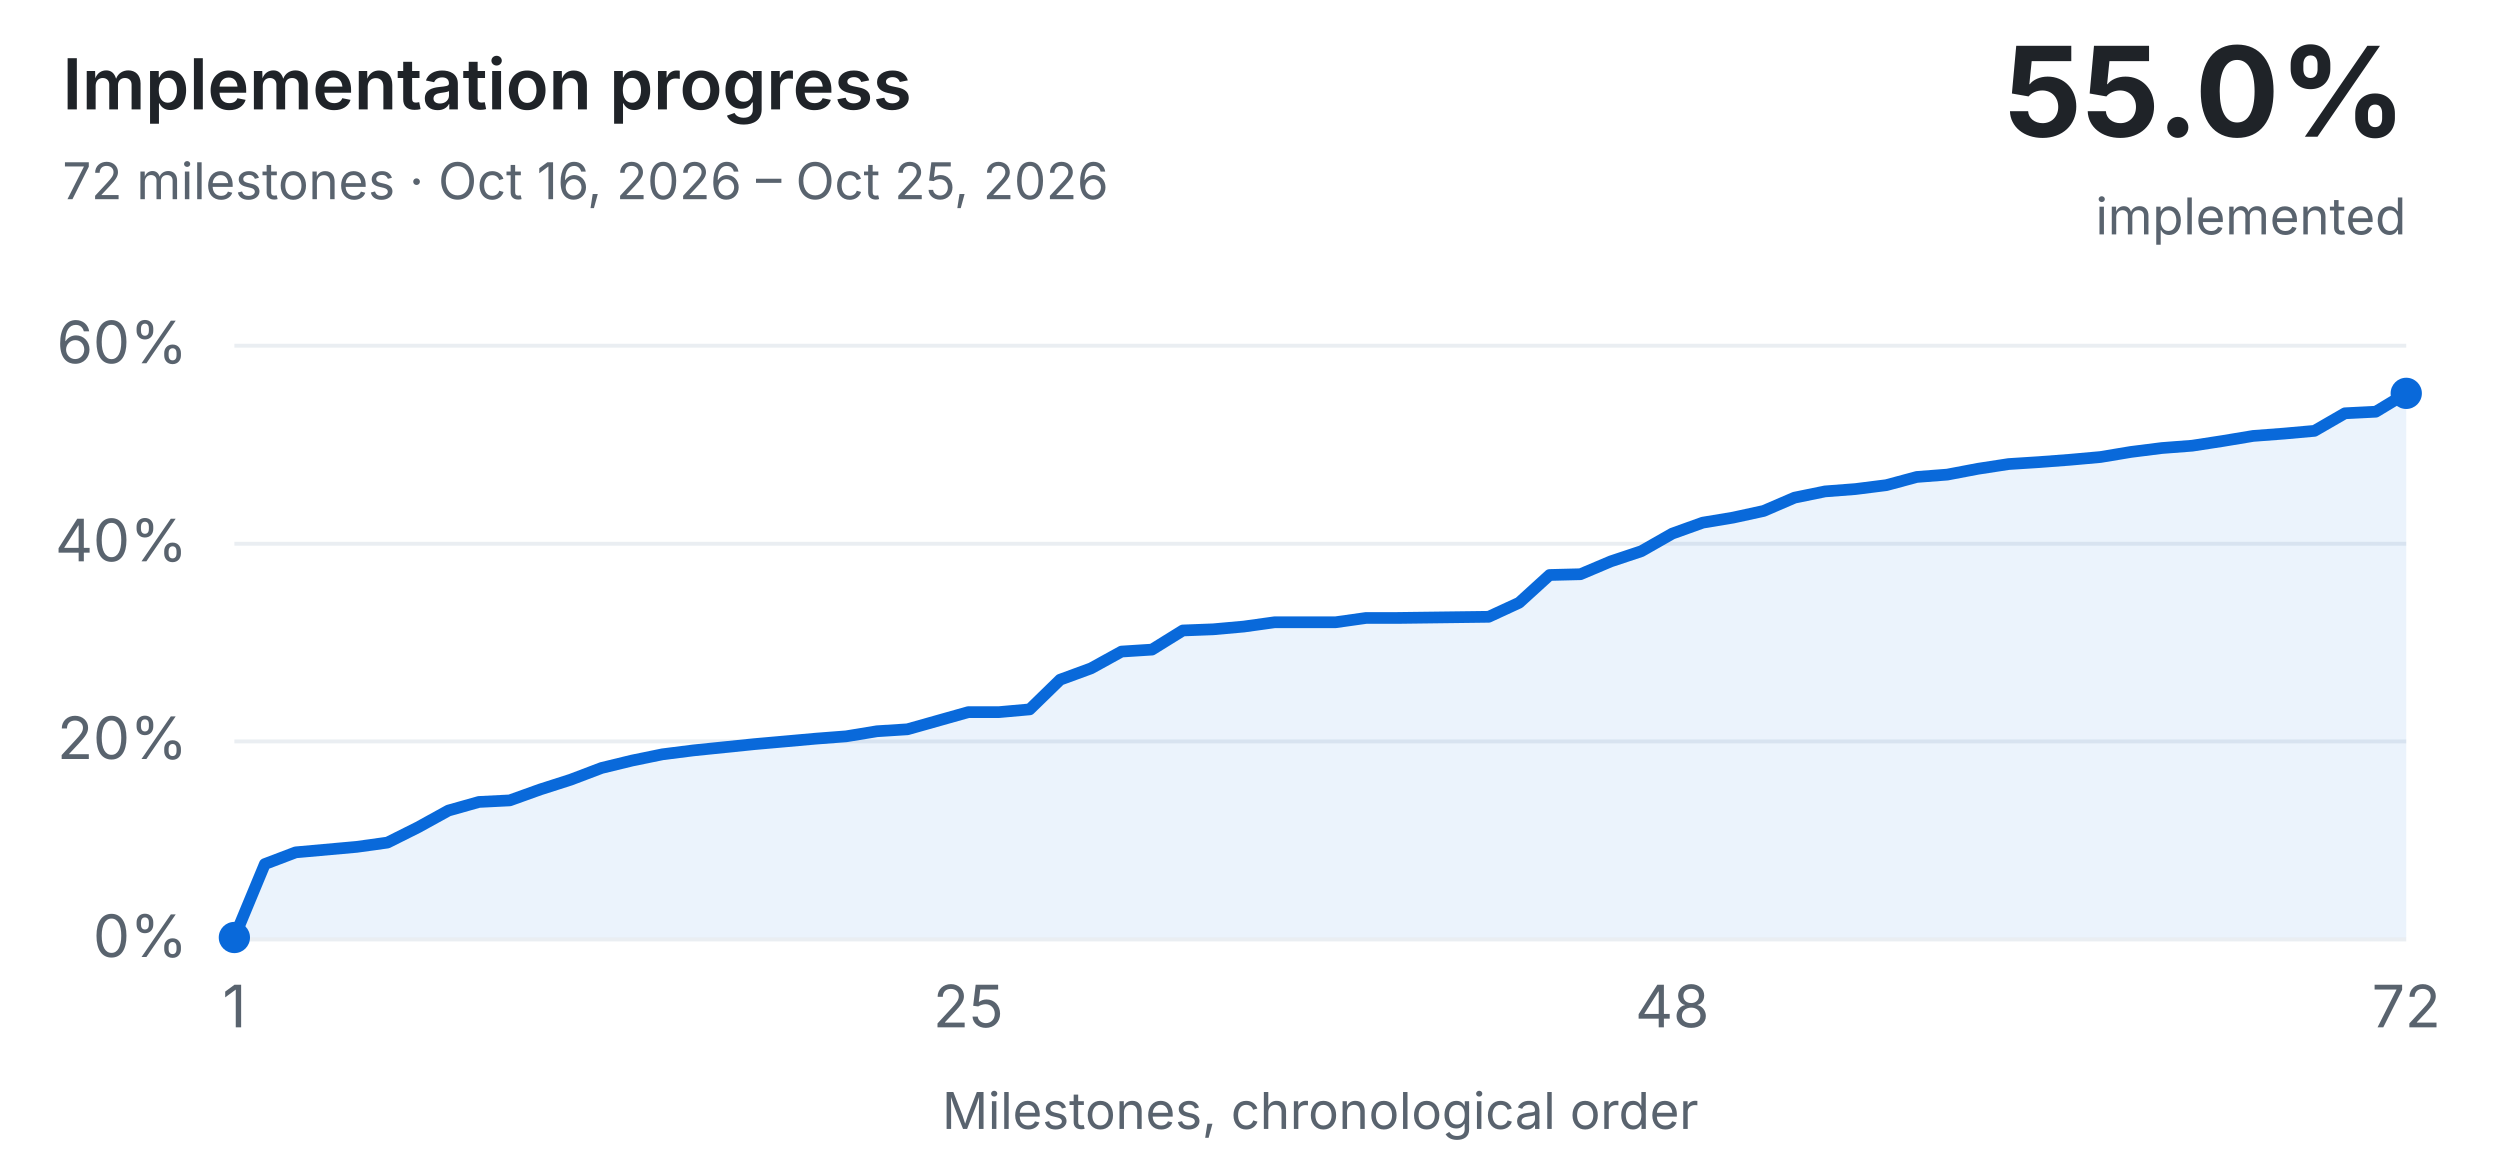
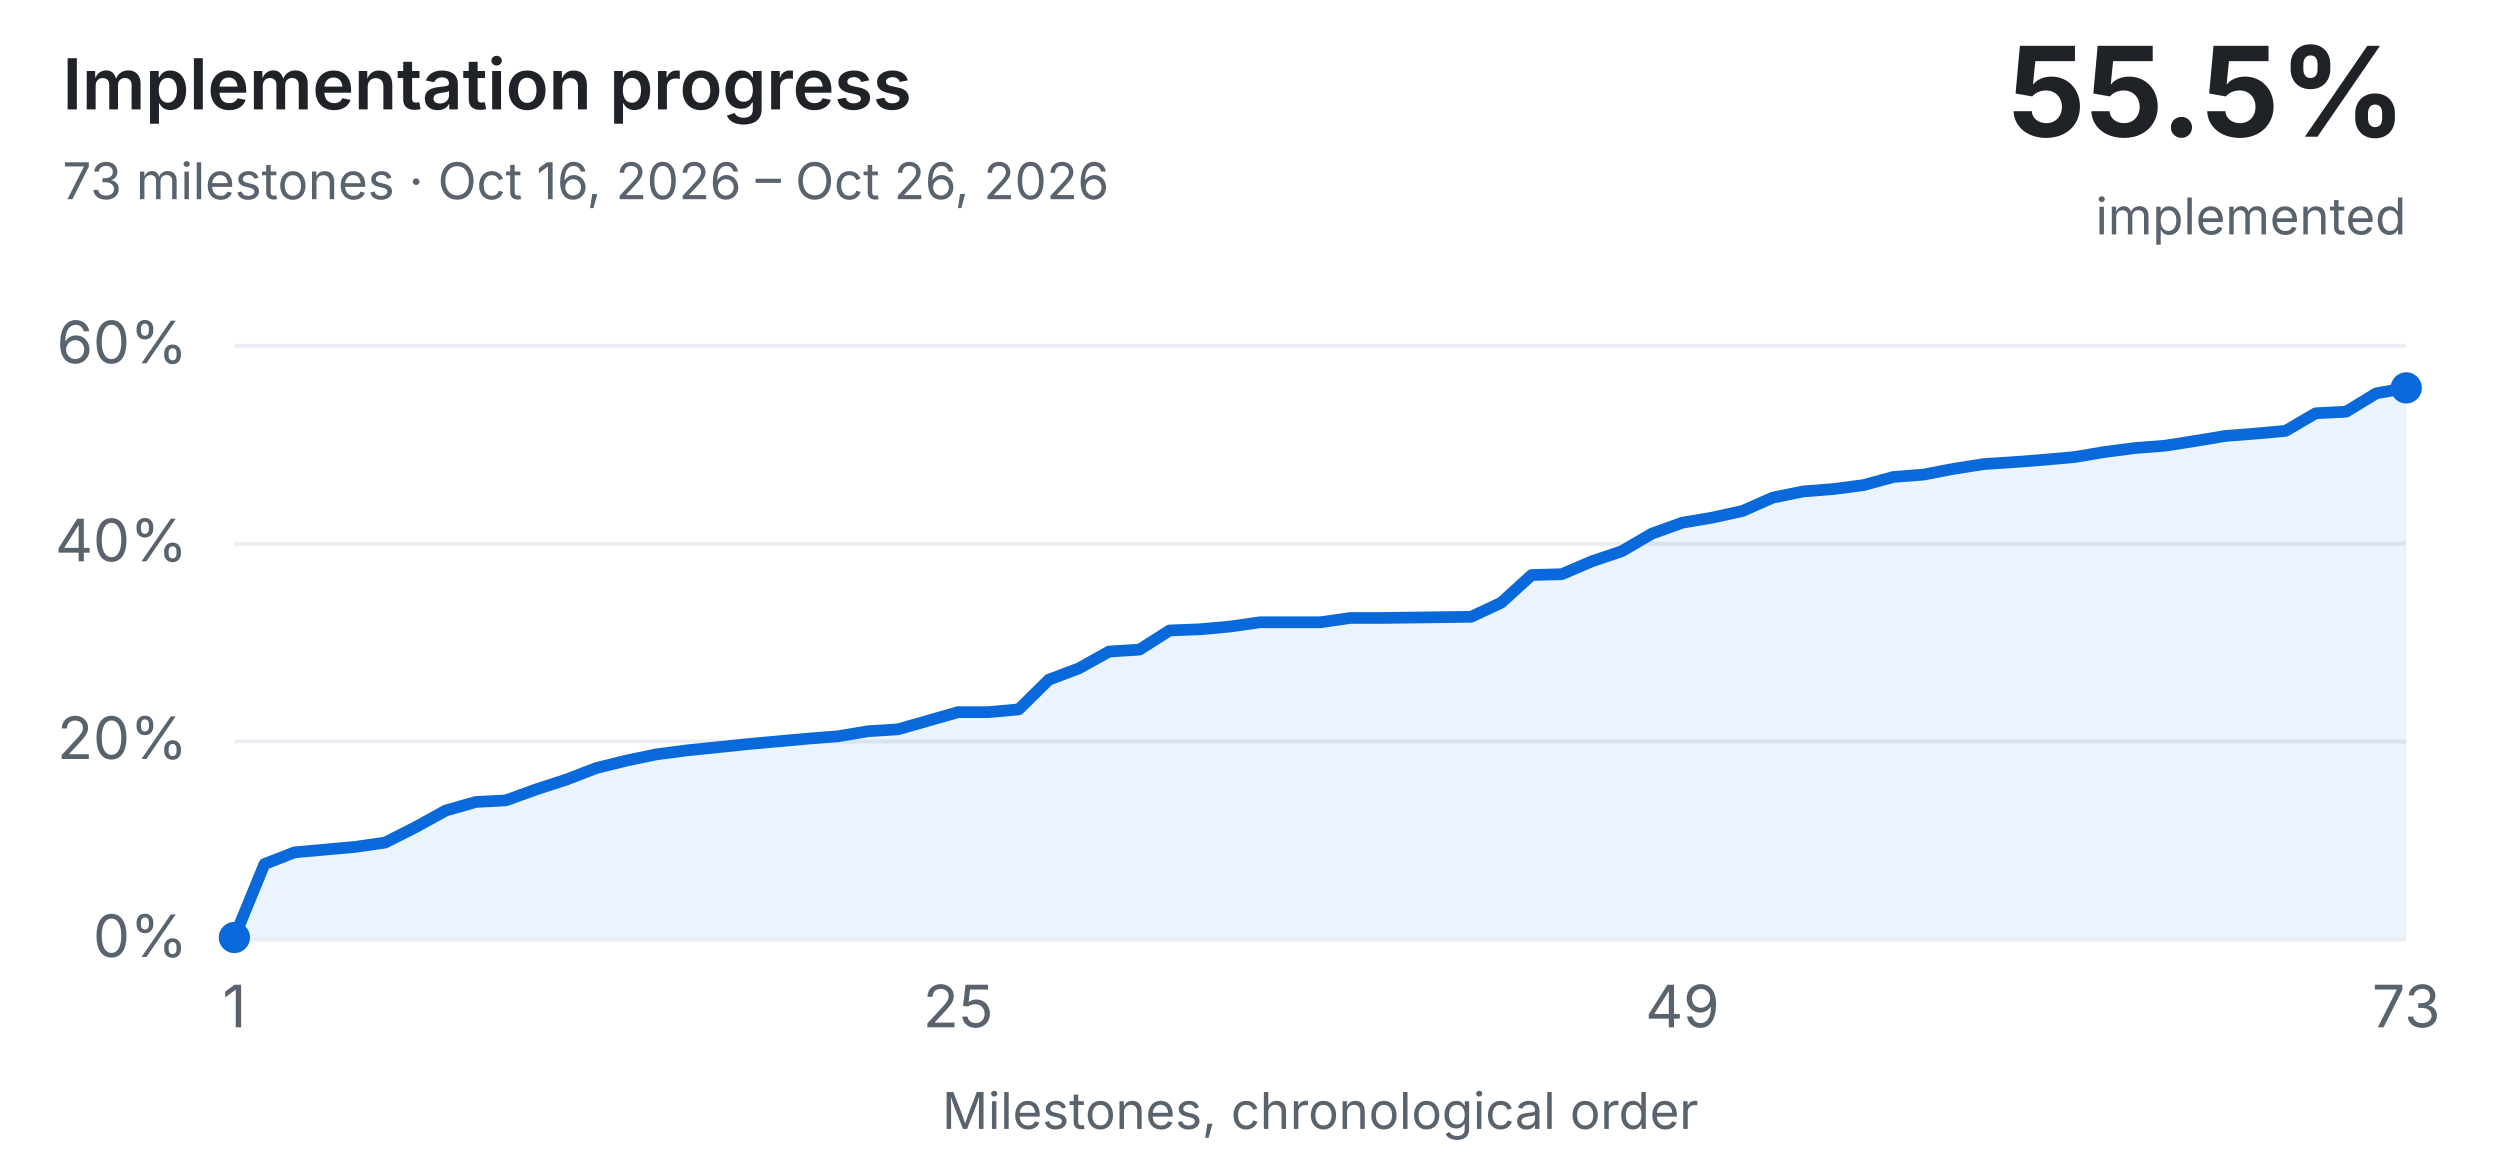
<svg xmlns="http://www.w3.org/2000/svg" width="640" height="300" viewBox="0 0 640 300" role="img" aria-labelledby="history-title history-description">
  <style>text{font:13px system-ui,-apple-system,Segoe UI,sans-serif;fill:#1f2328}.dim{fill:#59636e}.bg{fill:#eaeef2}.done{fill:#1a7f37}.part{fill:#d4a72c}.unchecked{fill:#0969da}@media (prefers-color-scheme:dark){text{fill:#e6edf3}.dim{fill:#9198a1}.bg{fill:#30363d}.done{fill:#3fb950}}</style>
  <style>
  .history-heading{font-size:18px;font-weight:600}
  .history-value{font-size:32px;font-weight:650}
  .history-axis{font-size:15px}
  .history-line{fill:none;stroke:#0969da;stroke-width:3;stroke-linecap:round;stroke-linejoin:round}
  .history-point,.history-area{fill:#0969da}
  .history-area{fill-opacity:.08}
  @media (prefers-color-scheme:dark){.history-line{stroke:#58a6ff}.history-point,.history-area{fill:#58a6ff}}
</style>
  <text class="history-heading" x="16" y="28">Implementation progress</text>
-   <text class="dim" x="16" y="51">72 milestones · Oct 16, 2026 – Oct 25, 2026</text>
-   <text class="history-value" x="616" y="35" text-anchor="end">55.0%</text>
+   <text class="dim" x="16" y="51">73 milestones · Oct 16, 2026 – Oct 26, 2026</text>
+   <text class="history-value" x="616" y="35" text-anchor="end">55.5%</text>
  <text class="dim" x="616" y="60" text-anchor="end">implemented</text>
  <rect class="bg" x="60" y="240.0" width="556" height="1" />
  <text class="dim history-axis" x="48" y="245.0" text-anchor="end">0%</text>
  <rect class="bg" x="60" y="189.3" width="556" height="1" />
  <text class="dim history-axis" x="48" y="194.3" text-anchor="end">20%</text>
  <rect class="bg" x="60" y="138.7" width="556" height="1" />
  <text class="dim history-axis" x="48" y="143.7" text-anchor="end">40%</text>
  <rect class="bg" x="60" y="88.0" width="556" height="1" />
  <text class="dim history-axis" x="48" y="93.0" text-anchor="end">60%</text>
-   <polygon class="history-area" points="60.0,240 60.0,240.0 67.8,221.2 75.7,218.2 83.5,217.5 91.3,216.8 99.2,215.7 107.0,211.8 114.8,207.5 122.6,205.3 130.5,204.9 138.3,202.1 146.1,199.6 154.0,196.6 161.8,194.7 169.6,193.1 177.5,192.1 185.3,191.3 193.1,190.5 201.0,189.8 208.8,189.1 216.6,188.5 224.5,187.2 232.3,186.7 240.1,184.5 247.9,182.3 255.8,182.3 263.6,181.6 271.4,174.0 279.3,171.1 287.1,166.8 294.9,166.3 302.8,161.4 310.6,161.1 318.4,160.4 326.3,159.3 334.1,159.3 341.9,159.3 349.7,158.2 357.6,158.2 365.4,158.1 373.2,158.0 381.1,157.9 388.9,154.3 396.7,147.2 404.6,147.0 412.4,143.7 420.2,141.1 428.1,136.6 435.9,133.8 443.7,132.5 451.5,130.8 459.4,127.4 467.2,125.8 475.0,125.2 482.9,124.2 490.7,122.1 498.5,121.5 506.4,120.0 514.2,118.8 522.0,118.3 529.9,117.7 537.7,117.0 545.5,115.7 553.4,114.7 561.2,114.1 569.0,112.9 576.8,111.6 584.7,111.0 592.5,110.3 600.3,105.8 608.2,105.4 616.0,100.7 616.0,240" />
-   <polyline class="history-line" points="60.0,240.0 67.8,221.2 75.7,218.2 83.5,217.5 91.3,216.8 99.2,215.7 107.0,211.8 114.8,207.5 122.6,205.3 130.5,204.9 138.3,202.1 146.1,199.6 154.0,196.6 161.8,194.7 169.6,193.1 177.5,192.1 185.3,191.3 193.1,190.5 201.0,189.8 208.8,189.1 216.6,188.5 224.5,187.2 232.3,186.7 240.1,184.5 247.9,182.3 255.8,182.3 263.6,181.6 271.4,174.0 279.3,171.1 287.1,166.8 294.9,166.3 302.8,161.4 310.6,161.1 318.4,160.4 326.3,159.3 334.1,159.3 341.9,159.3 349.7,158.2 357.6,158.2 365.4,158.1 373.2,158.0 381.1,157.9 388.9,154.3 396.7,147.2 404.6,147.0 412.4,143.7 420.2,141.1 428.1,136.6 435.9,133.8 443.7,132.5 451.5,130.8 459.4,127.4 467.2,125.8 475.0,125.2 482.9,124.2 490.7,122.1 498.5,121.5 506.4,120.0 514.2,118.8 522.0,118.3 529.9,117.7 537.7,117.0 545.5,115.7 553.4,114.7 561.2,114.1 569.0,112.9 576.8,111.6 584.7,111.0 592.5,110.3 600.3,105.8 608.2,105.4 616.0,100.7" />
+   <polygon class="history-area" points="60.0,240 60.0,240.0 67.7,221.2 75.4,218.2 83.2,217.5 90.9,216.8 98.6,215.7 106.3,211.8 114.1,207.5 121.8,205.3 129.5,204.9 137.2,202.1 144.9,199.6 152.7,196.6 160.4,194.7 168.1,193.1 175.8,192.1 183.6,191.3 191.3,190.5 199.0,189.8 206.7,189.1 214.4,188.5 222.2,187.2 229.9,186.7 237.6,184.5 245.3,182.3 253.1,182.3 260.8,181.6 268.5,174.0 276.2,171.1 283.9,166.8 291.7,166.3 299.4,161.4 307.1,161.1 314.8,160.4 322.6,159.3 330.3,159.3 338.0,159.3 345.7,158.2 353.4,158.2 361.2,158.1 368.9,158.0 376.6,157.9 384.3,154.3 392.1,147.2 399.8,147.0 407.5,143.7 415.2,141.1 422.9,136.6 430.7,133.8 438.4,132.5 446.1,130.8 453.8,127.4 461.6,125.8 469.3,125.2 477.0,124.2 484.7,122.1 492.4,121.5 500.2,120.0 507.9,118.8 515.6,118.3 523.3,117.7 531.1,117.0 538.8,115.7 546.5,114.7 554.2,114.1 561.9,112.9 569.7,111.6 577.4,111.0 585.1,110.3 592.8,105.8 600.6,105.4 608.3,100.7 616.0,99.3 616.0,240" />
+   <polyline class="history-line" points="60.0,240.0 67.7,221.2 75.4,218.2 83.2,217.5 90.9,216.8 98.6,215.7 106.3,211.8 114.1,207.5 121.8,205.3 129.5,204.9 137.2,202.1 144.9,199.6 152.7,196.6 160.4,194.7 168.1,193.1 175.8,192.1 183.6,191.3 191.3,190.5 199.0,189.8 206.7,189.1 214.4,188.5 222.2,187.2 229.9,186.7 237.6,184.5 245.3,182.3 253.1,182.3 260.8,181.6 268.5,174.0 276.2,171.1 283.9,166.8 291.7,166.3 299.4,161.4 307.1,161.1 314.8,160.4 322.6,159.3 330.3,159.3 338.0,159.3 345.7,158.2 353.4,158.2 361.2,158.1 368.9,158.0 376.6,157.9 384.3,154.3 392.1,147.2 399.8,147.0 407.5,143.7 415.2,141.1 422.9,136.6 430.7,133.8 438.4,132.5 446.1,130.8 453.8,127.4 461.6,125.8 469.3,125.2 477.0,124.2 484.7,122.1 492.4,121.5 500.2,120.0 507.9,118.8 515.6,118.3 523.3,117.7 531.1,117.0 538.8,115.7 546.5,114.7 554.2,114.1 561.9,112.9 569.7,111.6 577.4,111.0 585.1,110.3 592.8,105.8 600.6,105.4 608.3,100.7 616.0,99.3" />
  <circle class="history-point" cx="60.0" cy="240.0" r="4" />
-   <circle fill="transparent" cx="67.8" cy="221.2" r="3" />
-   <circle fill="transparent" cx="75.7" cy="218.2" r="3" />
-   <circle fill="transparent" cx="83.5" cy="217.5" r="3" />
-   <circle fill="transparent" cx="91.3" cy="216.8" r="3" />
-   <circle fill="transparent" cx="99.2" cy="215.7" r="3" />
-   <circle fill="transparent" cx="107.0" cy="211.8" r="3" />
-   <circle fill="transparent" cx="114.8" cy="207.5" r="3" />
-   <circle fill="transparent" cx="122.6" cy="205.3" r="3" />
-   <circle fill="transparent" cx="130.5" cy="204.9" r="3" />
-   <circle fill="transparent" cx="138.3" cy="202.1" r="3" />
-   <circle fill="transparent" cx="146.1" cy="199.6" r="3" />
-   <circle fill="transparent" cx="154.0" cy="196.6" r="3" />
-   <circle fill="transparent" cx="161.8" cy="194.7" r="3" />
-   <circle fill="transparent" cx="169.6" cy="193.1" r="3" />
-   <circle fill="transparent" cx="177.5" cy="192.1" r="3" />
-   <circle fill="transparent" cx="185.3" cy="191.3" r="3" />
-   <circle fill="transparent" cx="193.1" cy="190.5" r="3" />
-   <circle fill="transparent" cx="201.0" cy="189.8" r="3" />
-   <circle fill="transparent" cx="208.8" cy="189.1" r="3" />
-   <circle fill="transparent" cx="216.6" cy="188.5" r="3" />
-   <circle fill="transparent" cx="224.5" cy="187.2" r="3" />
-   <circle fill="transparent" cx="232.3" cy="186.7" r="3" />
-   <circle fill="transparent" cx="240.1" cy="184.5" r="3" />
-   <circle fill="transparent" cx="247.9" cy="182.3" r="3" />
-   <circle fill="transparent" cx="255.8" cy="182.3" r="3" />
-   <circle fill="transparent" cx="263.6" cy="181.6" r="3" />
-   <circle fill="transparent" cx="271.4" cy="174.0" r="3" />
-   <circle fill="transparent" cx="279.3" cy="171.1" r="3" />
-   <circle fill="transparent" cx="287.1" cy="166.8" r="3" />
-   <circle fill="transparent" cx="294.9" cy="166.3" r="3" />
-   <circle fill="transparent" cx="302.8" cy="161.4" r="3" />
-   <circle fill="transparent" cx="310.6" cy="161.1" r="3" />
-   <circle fill="transparent" cx="318.4" cy="160.4" r="3" />
-   <circle fill="transparent" cx="326.3" cy="159.3" r="3" />
-   <circle fill="transparent" cx="334.1" cy="159.3" r="3" />
-   <circle fill="transparent" cx="341.9" cy="159.3" r="3" />
-   <circle fill="transparent" cx="349.7" cy="158.2" r="3" />
-   <circle fill="transparent" cx="357.6" cy="158.2" r="3" />
-   <circle fill="transparent" cx="365.4" cy="158.1" r="3" />
-   <circle fill="transparent" cx="373.2" cy="158.0" r="3" />
-   <circle fill="transparent" cx="381.1" cy="157.9" r="3" />
-   <circle fill="transparent" cx="388.9" cy="154.3" r="3" />
-   <circle fill="transparent" cx="396.7" cy="147.2" r="3" />
-   <circle fill="transparent" cx="404.6" cy="147.0" r="3" />
-   <circle fill="transparent" cx="412.4" cy="143.7" r="3" />
-   <circle fill="transparent" cx="420.2" cy="141.1" r="3" />
-   <circle fill="transparent" cx="428.1" cy="136.6" r="3" />
-   <circle fill="transparent" cx="435.9" cy="133.8" r="3" />
-   <circle fill="transparent" cx="443.7" cy="132.5" r="3" />
-   <circle fill="transparent" cx="451.5" cy="130.8" r="3" />
-   <circle fill="transparent" cx="459.4" cy="127.4" r="3" />
-   <circle fill="transparent" cx="467.2" cy="125.8" r="3" />
-   <circle fill="transparent" cx="475.0" cy="125.2" r="3" />
-   <circle fill="transparent" cx="482.9" cy="124.2" r="3" />
-   <circle fill="transparent" cx="490.7" cy="122.1" r="3" />
-   <circle fill="transparent" cx="498.5" cy="121.5" r="3" />
-   <circle fill="transparent" cx="506.4" cy="120.0" r="3" />
-   <circle fill="transparent" cx="514.2" cy="118.8" r="3" />
-   <circle fill="transparent" cx="522.0" cy="118.3" r="3" />
-   <circle fill="transparent" cx="529.9" cy="117.7" r="3" />
-   <circle fill="transparent" cx="537.7" cy="117.0" r="3" />
-   <circle fill="transparent" cx="545.5" cy="115.7" r="3" />
-   <circle fill="transparent" cx="553.4" cy="114.7" r="3" />
-   <circle fill="transparent" cx="561.2" cy="114.1" r="3" />
-   <circle fill="transparent" cx="569.0" cy="112.9" r="3" />
-   <circle fill="transparent" cx="576.8" cy="111.6" r="3" />
-   <circle fill="transparent" cx="584.7" cy="111.0" r="3" />
-   <circle fill="transparent" cx="592.5" cy="110.3" r="3" />
-   <circle fill="transparent" cx="600.3" cy="105.8" r="3" />
-   <circle fill="transparent" cx="608.2" cy="105.4" r="3" />
-   <circle class="history-point" cx="616.0" cy="100.7" r="4" />
+   <circle fill="transparent" cx="67.7" cy="221.2" r="3" />
+   <circle fill="transparent" cx="75.4" cy="218.2" r="3" />
+   <circle fill="transparent" cx="83.2" cy="217.5" r="3" />
+   <circle fill="transparent" cx="90.9" cy="216.8" r="3" />
+   <circle fill="transparent" cx="98.6" cy="215.7" r="3" />
+   <circle fill="transparent" cx="106.3" cy="211.8" r="3" />
+   <circle fill="transparent" cx="114.1" cy="207.5" r="3" />
+   <circle fill="transparent" cx="121.8" cy="205.3" r="3" />
+   <circle fill="transparent" cx="129.5" cy="204.9" r="3" />
+   <circle fill="transparent" cx="137.2" cy="202.1" r="3" />
+   <circle fill="transparent" cx="144.9" cy="199.6" r="3" />
+   <circle fill="transparent" cx="152.7" cy="196.6" r="3" />
+   <circle fill="transparent" cx="160.4" cy="194.7" r="3" />
+   <circle fill="transparent" cx="168.1" cy="193.1" r="3" />
+   <circle fill="transparent" cx="175.8" cy="192.1" r="3" />
+   <circle fill="transparent" cx="183.6" cy="191.3" r="3" />
+   <circle fill="transparent" cx="191.3" cy="190.5" r="3" />
+   <circle fill="transparent" cx="199.0" cy="189.8" r="3" />
+   <circle fill="transparent" cx="206.7" cy="189.1" r="3" />
+   <circle fill="transparent" cx="214.4" cy="188.5" r="3" />
+   <circle fill="transparent" cx="222.2" cy="187.2" r="3" />
+   <circle fill="transparent" cx="229.9" cy="186.7" r="3" />
+   <circle fill="transparent" cx="237.6" cy="184.5" r="3" />
+   <circle fill="transparent" cx="245.3" cy="182.3" r="3" />
+   <circle fill="transparent" cx="253.1" cy="182.3" r="3" />
+   <circle fill="transparent" cx="260.8" cy="181.6" r="3" />
+   <circle fill="transparent" cx="268.5" cy="174.0" r="3" />
+   <circle fill="transparent" cx="276.2" cy="171.1" r="3" />
+   <circle fill="transparent" cx="283.9" cy="166.8" r="3" />
+   <circle fill="transparent" cx="291.7" cy="166.3" r="3" />
+   <circle fill="transparent" cx="299.4" cy="161.4" r="3" />
+   <circle fill="transparent" cx="307.1" cy="161.1" r="3" />
+   <circle fill="transparent" cx="314.8" cy="160.4" r="3" />
+   <circle fill="transparent" cx="322.6" cy="159.3" r="3" />
+   <circle fill="transparent" cx="330.3" cy="159.3" r="3" />
+   <circle fill="transparent" cx="338.0" cy="159.3" r="3" />
+   <circle fill="transparent" cx="345.7" cy="158.2" r="3" />
+   <circle fill="transparent" cx="353.4" cy="158.2" r="3" />
+   <circle fill="transparent" cx="361.2" cy="158.1" r="3" />
+   <circle fill="transparent" cx="368.9" cy="158.0" r="3" />
+   <circle fill="transparent" cx="376.6" cy="157.9" r="3" />
+   <circle fill="transparent" cx="384.3" cy="154.3" r="3" />
+   <circle fill="transparent" cx="392.1" cy="147.2" r="3" />
+   <circle fill="transparent" cx="399.8" cy="147.0" r="3" />
+   <circle fill="transparent" cx="407.5" cy="143.7" r="3" />
+   <circle fill="transparent" cx="415.2" cy="141.1" r="3" />
+   <circle fill="transparent" cx="422.9" cy="136.6" r="3" />
+   <circle fill="transparent" cx="430.7" cy="133.8" r="3" />
+   <circle fill="transparent" cx="438.4" cy="132.5" r="3" />
+   <circle fill="transparent" cx="446.1" cy="130.8" r="3" />
+   <circle fill="transparent" cx="453.8" cy="127.4" r="3" />
+   <circle fill="transparent" cx="461.6" cy="125.8" r="3" />
+   <circle fill="transparent" cx="469.3" cy="125.2" r="3" />
+   <circle fill="transparent" cx="477.0" cy="124.2" r="3" />
+   <circle fill="transparent" cx="484.7" cy="122.1" r="3" />
+   <circle fill="transparent" cx="492.4" cy="121.5" r="3" />
+   <circle fill="transparent" cx="500.2" cy="120.0" r="3" />
+   <circle fill="transparent" cx="507.9" cy="118.8" r="3" />
+   <circle fill="transparent" cx="515.6" cy="118.3" r="3" />
+   <circle fill="transparent" cx="523.3" cy="117.7" r="3" />
+   <circle fill="transparent" cx="531.1" cy="117.0" r="3" />
+   <circle fill="transparent" cx="538.8" cy="115.7" r="3" />
+   <circle fill="transparent" cx="546.5" cy="114.7" r="3" />
+   <circle fill="transparent" cx="554.2" cy="114.1" r="3" />
+   <circle fill="transparent" cx="561.9" cy="112.9" r="3" />
+   <circle fill="transparent" cx="569.7" cy="111.6" r="3" />
+   <circle fill="transparent" cx="577.4" cy="111.0" r="3" />
+   <circle fill="transparent" cx="585.1" cy="110.3" r="3" />
+   <circle fill="transparent" cx="592.8" cy="105.8" r="3" />
+   <circle fill="transparent" cx="600.6" cy="105.4" r="3" />
+   <circle fill="transparent" cx="608.3" cy="100.7" r="3" />
+   <circle class="history-point" cx="616.0" cy="99.3" r="4" />
  <text class="dim history-axis" x="60.0" y="263" text-anchor="middle">1</text>
-   <text class="dim history-axis" x="247.9" y="263" text-anchor="middle">25</text>
-   <text class="dim history-axis" x="428.1" y="263" text-anchor="middle">48</text>
-   <text class="dim history-axis" x="616.0" y="263" text-anchor="middle">72</text>
+   <text class="dim history-axis" x="245.3" y="263" text-anchor="middle">25</text>
+   <text class="dim history-axis" x="430.7" y="263" text-anchor="middle">49</text>
+   <text class="dim history-axis" x="616.0" y="263" text-anchor="middle">73</text>
  <text class="dim" x="338" y="289" text-anchor="middle">Milestones, chronological order</text>
</svg>
